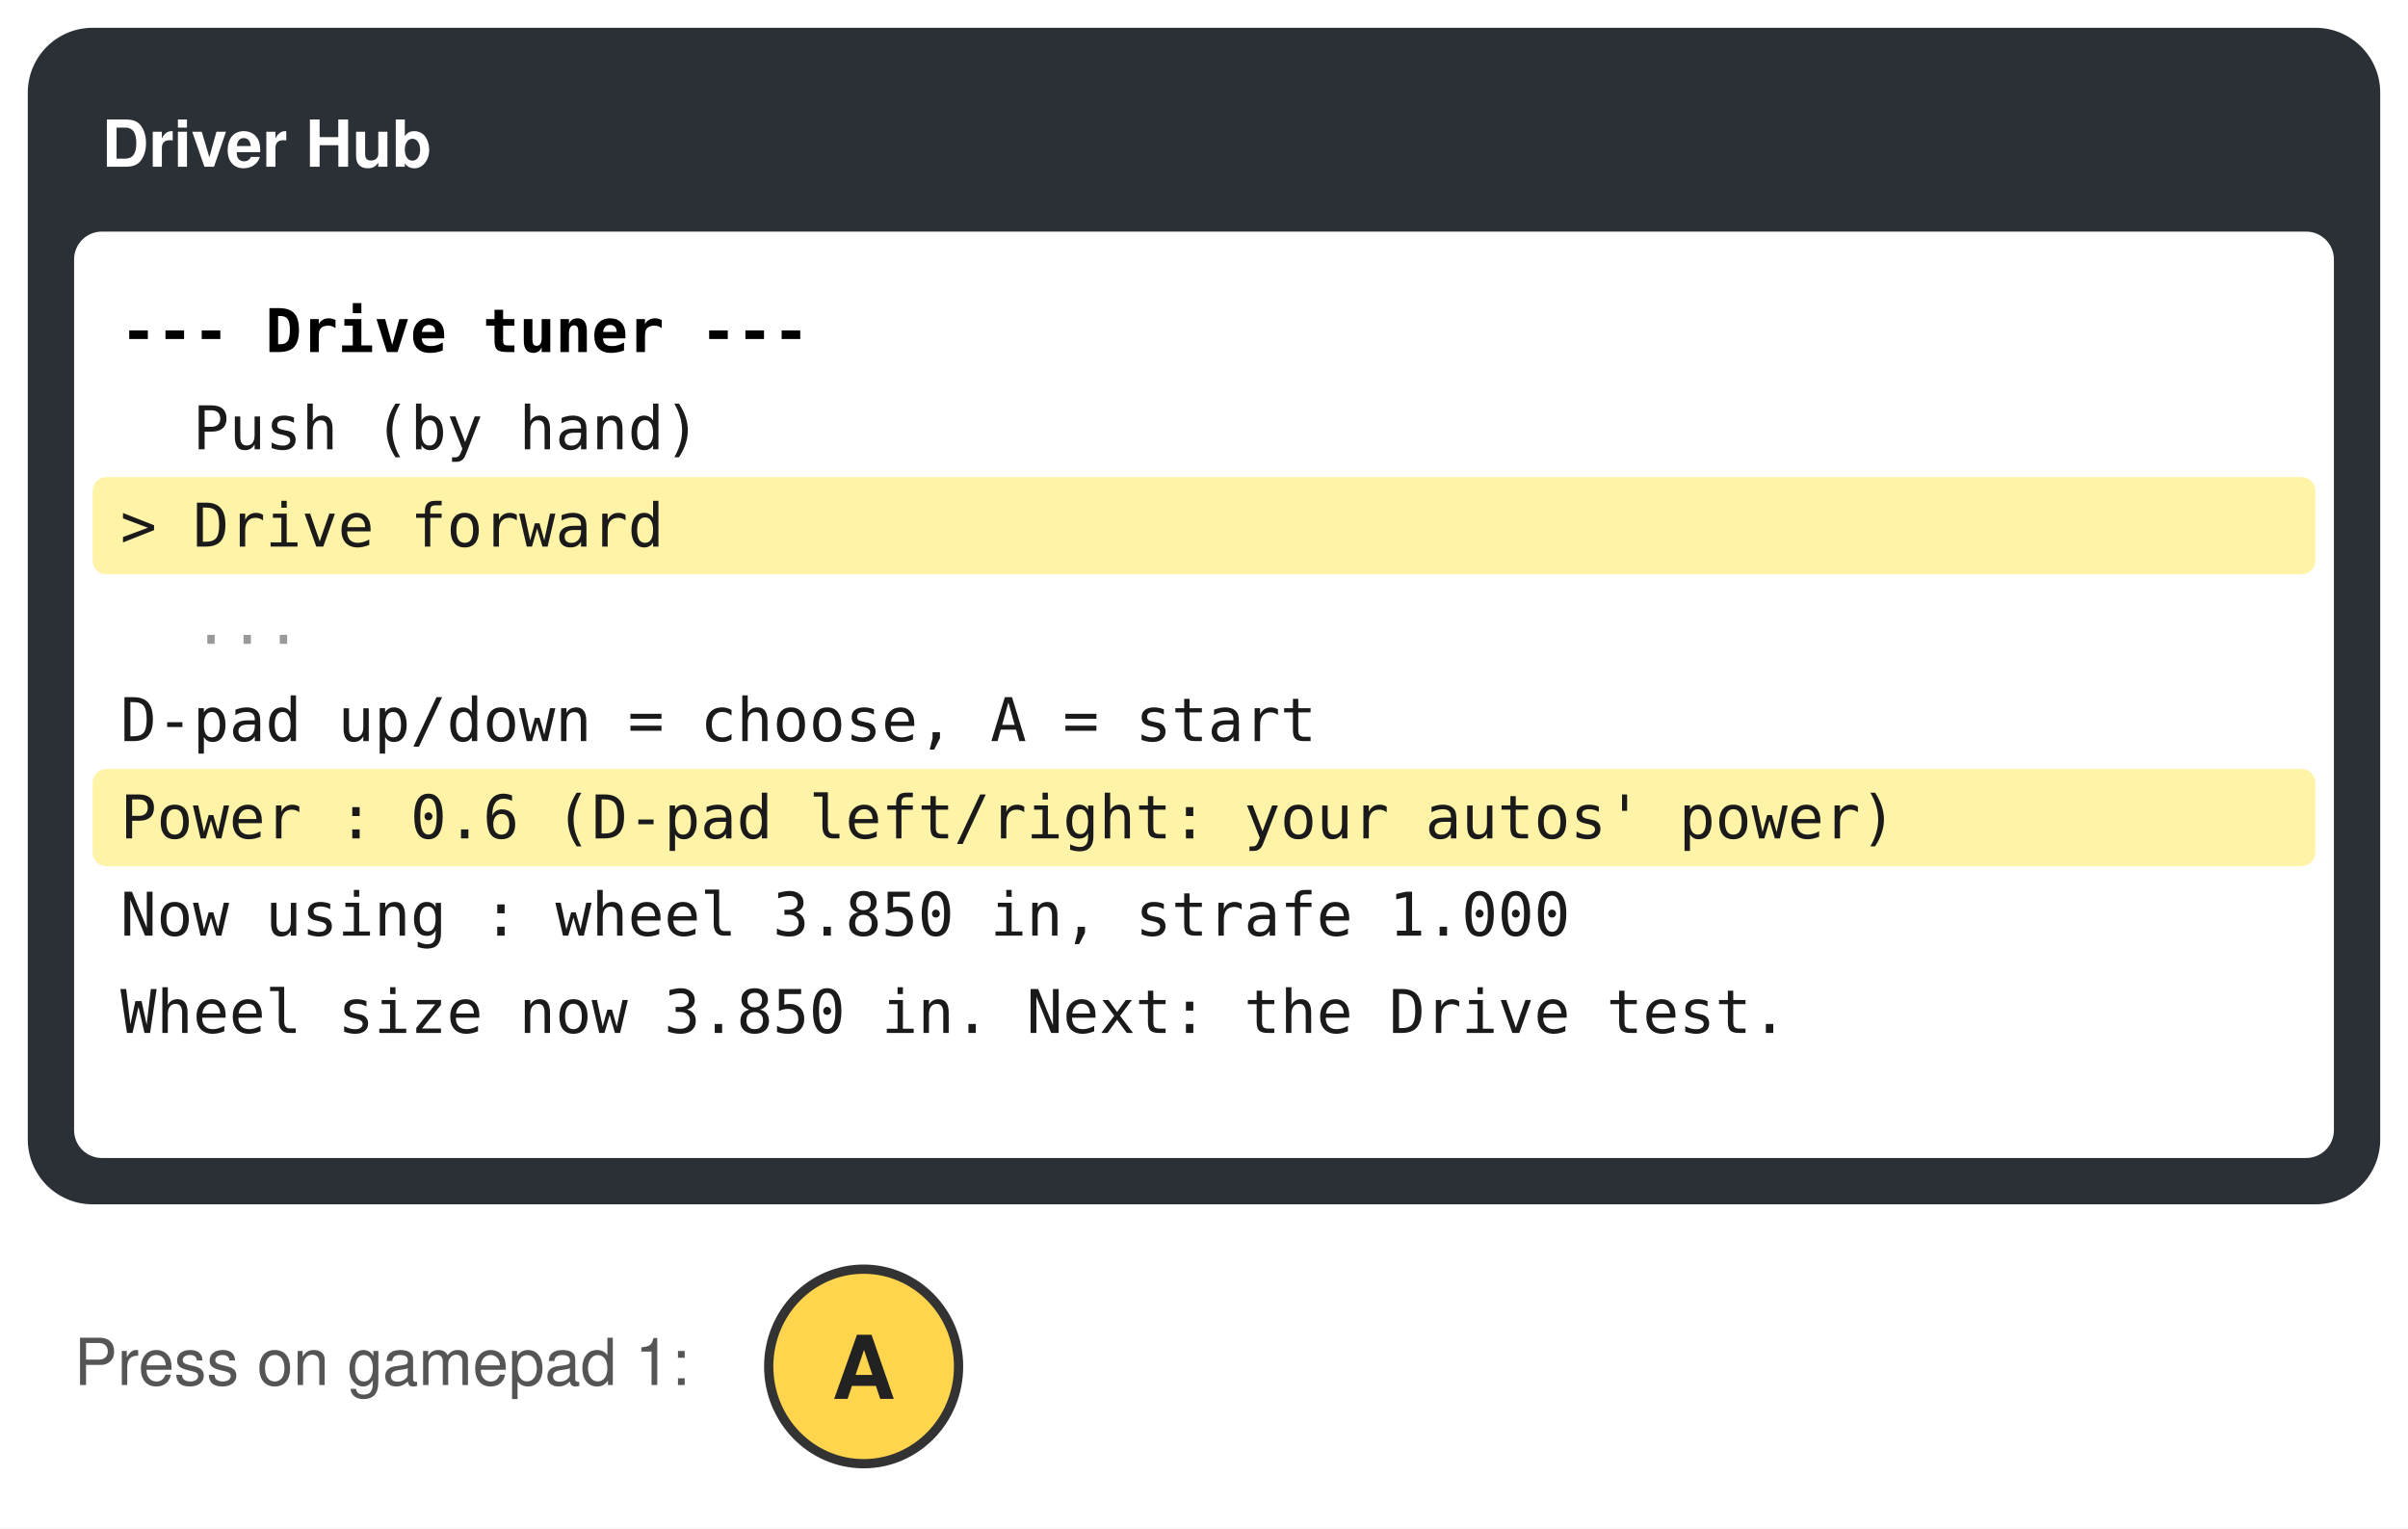
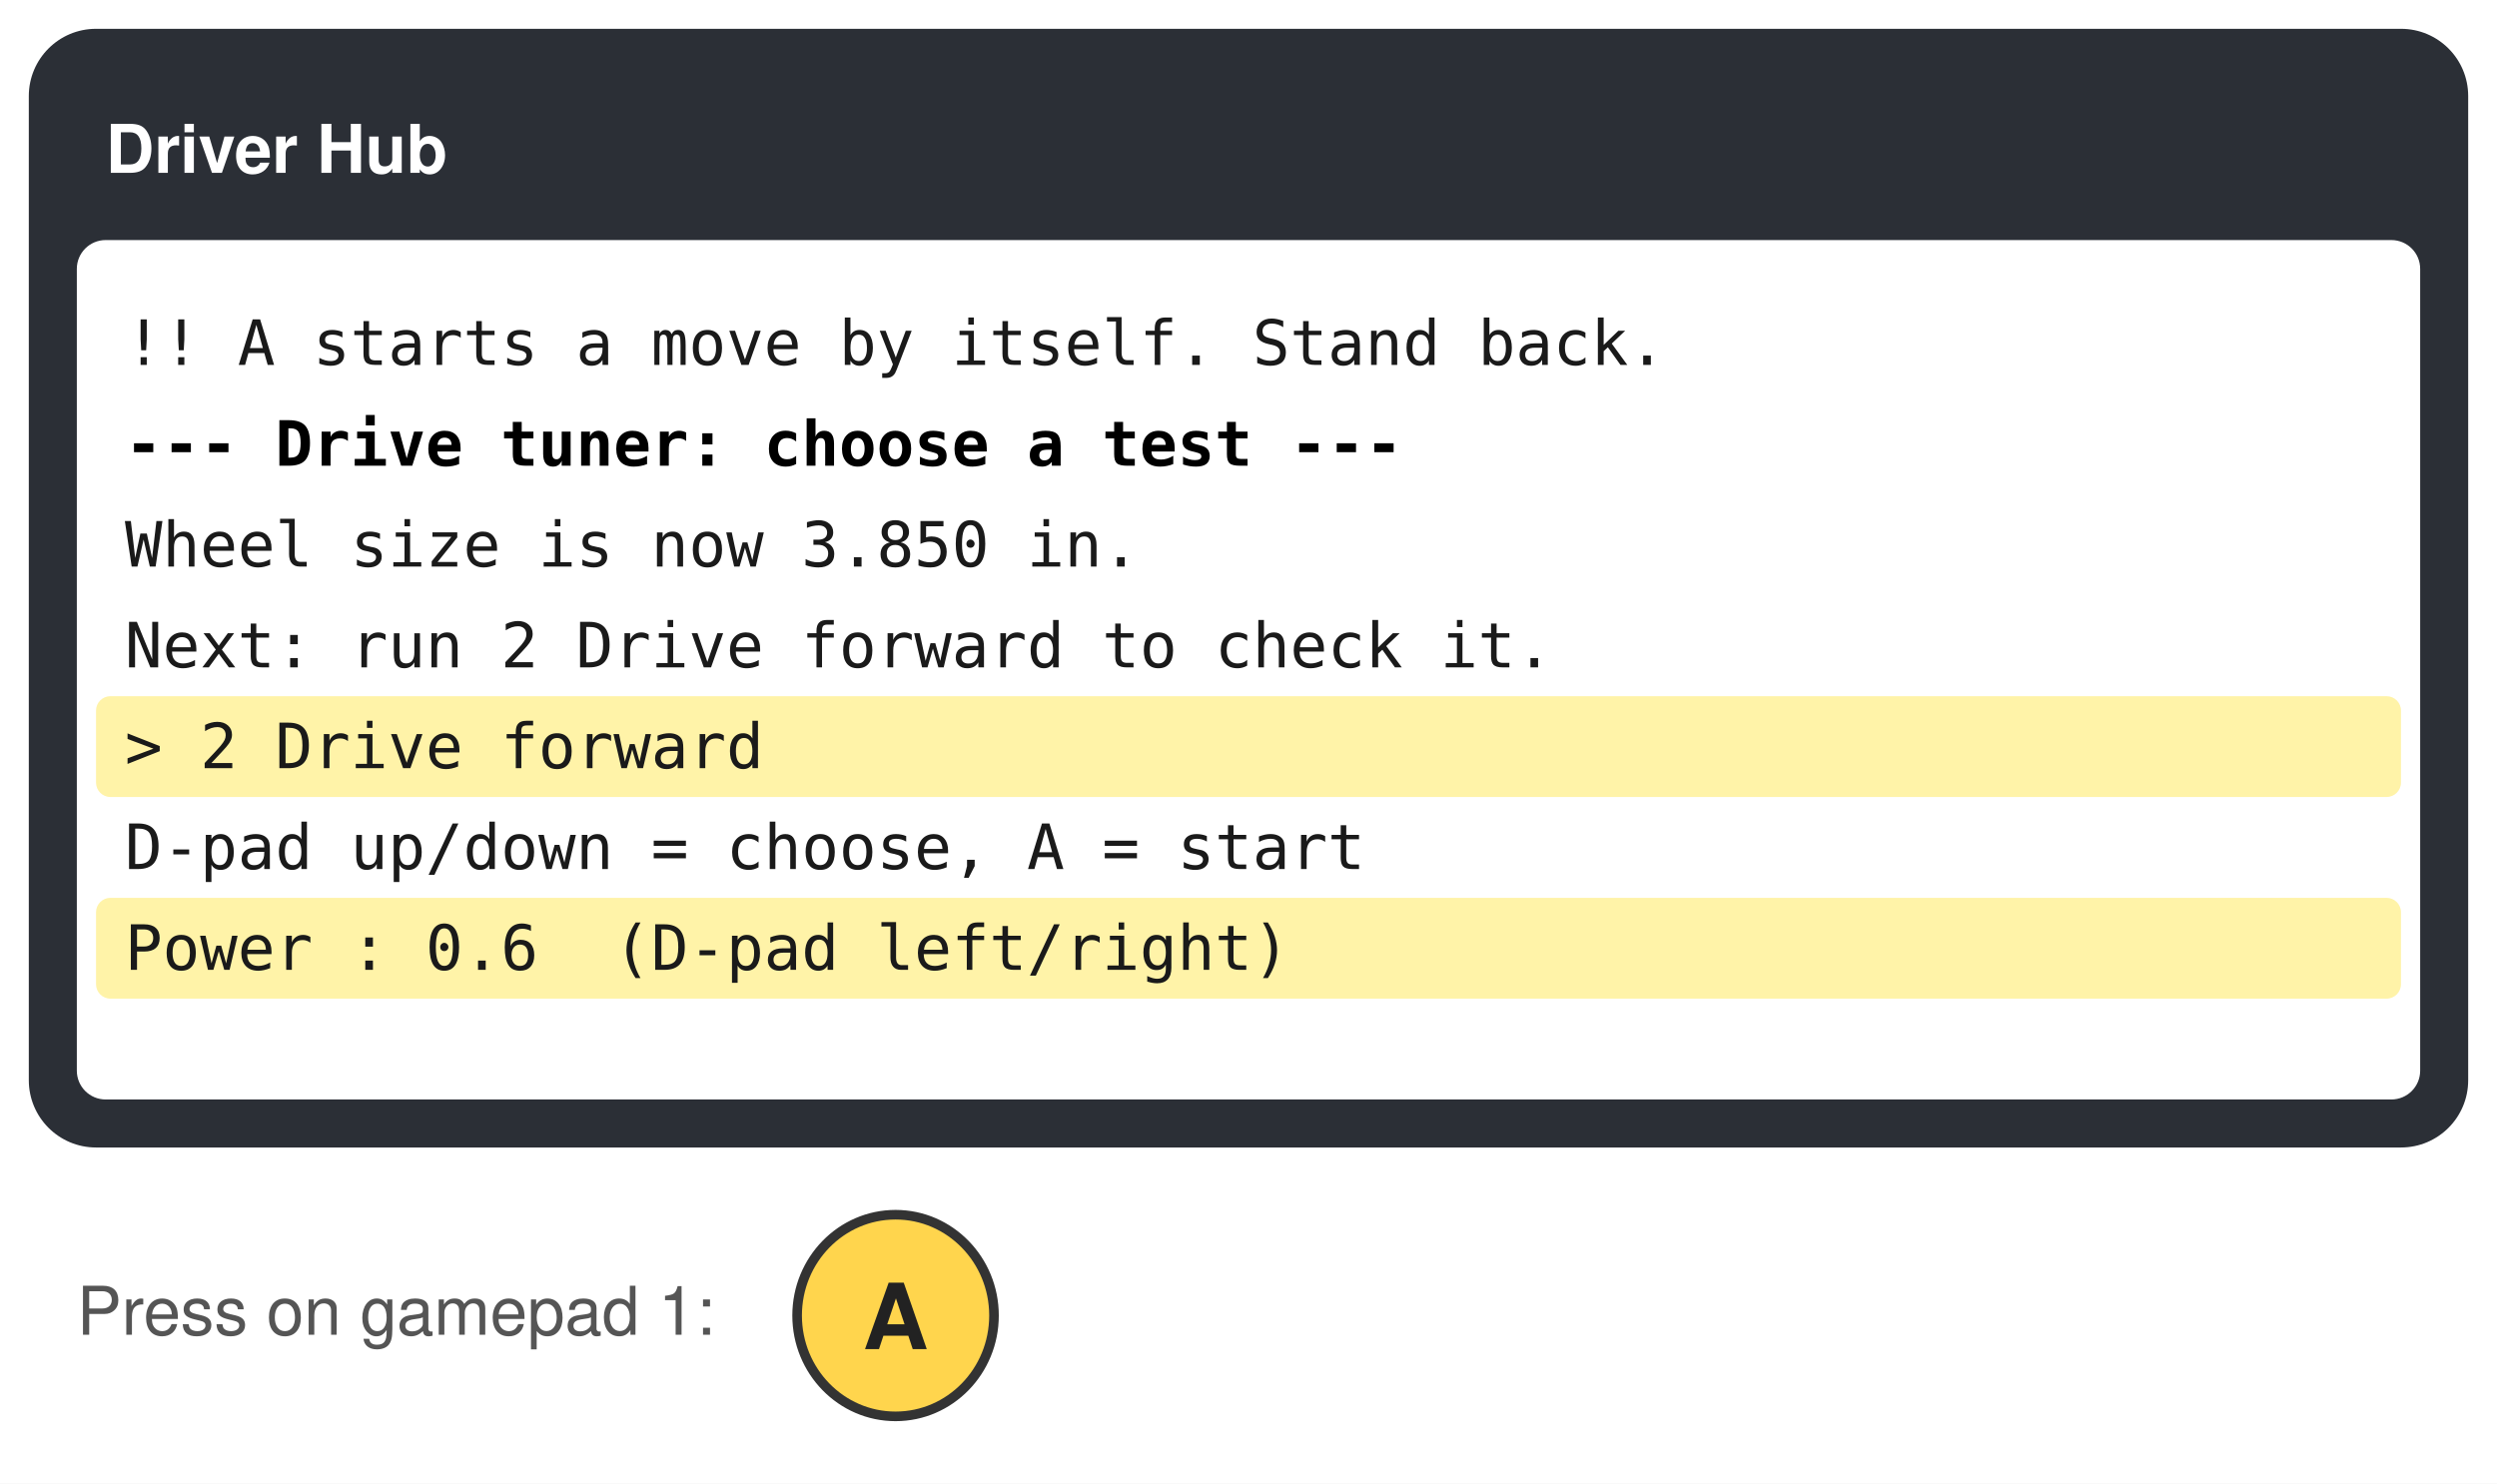
- <svg xmlns="http://www.w3.org/2000/svg" viewBox="0 0 520 330" width="520" height="330" font-family="Helvetica, Arial, sans-serif" font-size="15">
-   <rect width="520" height="330" fill="#ffffff" />
-   <text x="16" y="299" font-size="14" fill="#555">Press on gamepad 1:</text>
-   <rect x="166" y="274" width="41" height="42" rx="21" fill="#ffd54d" stroke="#333" stroke-width="2" />
-   <text x="186.5" y="302" text-anchor="middle" font-size="19" font-weight="bold" fill="#222">A</text>
-   <rect x="6" y="6" width="508" height="254" rx="14" fill="#2b2f36" />
+ <svg xmlns="http://www.w3.org/2000/svg" viewBox="0 0 520 309" width="520" height="309" font-family="Helvetica, Arial, sans-serif" font-size="15">
+   <rect width="520" height="309" fill="#ffffff" />
+   <text x="16" y="278" font-size="14" fill="#555">Press on gamepad 1:</text>
+   <rect x="166" y="253" width="41" height="42" rx="21" fill="#ffd54d" stroke="#333" stroke-width="2" />
+   <text x="186.5" y="281" text-anchor="middle" font-size="19" font-weight="bold" fill="#222">A</text>
+   <rect x="6" y="6" width="508" height="233" rx="14" fill="#2b2f36" />
  <text x="22" y="36" fill="#ffffff" font-size="14" font-weight="bold">Driver Hub</text>
-   <rect x="16" y="50" width="488" height="200" rx="6" fill="#ffffff" />
-   <text x="26" y="76" font-family="Menlo, Consolas, monospace" font-size="13" font-weight="bold" xml:space="preserve">--- Drive tuner ---</text>
-   <text x="26" y="97" font-family="Menlo, Consolas, monospace" font-size="13" fill="#1a1a1a" xml:space="preserve">  Push (by hand)</text>
-   <rect x="20" y="103" width="480" height="21" rx="3" fill="#fff3a8" />
-   <text x="26" y="118" font-family="Menlo, Consolas, monospace" font-size="13" fill="#1a1a1a" xml:space="preserve">&gt; Drive forward</text>
-   <text x="26" y="139" font-family="Menlo, Consolas, monospace" font-size="13" fill="#999" xml:space="preserve">  ...</text>
-   <text x="26" y="160" font-family="Menlo, Consolas, monospace" font-size="13" fill="#1a1a1a" xml:space="preserve">D-pad up/down = choose, A = start</text>
-   <rect x="20" y="166" width="480" height="21" rx="3" fill="#fff3a8" />
-   <text x="26" y="181" font-family="Menlo, Consolas, monospace" font-size="13" fill="#1a1a1a" xml:space="preserve">Power : 0.6 (D-pad left/right: your autos' power)</text>
-   <text x="26" y="202" font-family="Menlo, Consolas, monospace" font-size="13" fill="#1a1a1a" xml:space="preserve">Now using : wheel 3.850 in, strafe 1.000</text>
-   <text x="26" y="223" font-family="Menlo, Consolas, monospace" font-size="13" fill="#1a1a1a" xml:space="preserve">Wheel size now 3.850 in. Next: the Drive test.</text>
+   <rect x="16" y="50" width="488" height="179" rx="6" fill="#ffffff" />
+   <text x="26" y="76" font-family="Menlo, Consolas, monospace" font-size="13" fill="#1a1a1a" xml:space="preserve">!! A starts a move by itself. Stand back.</text>
+   <text x="26" y="97" font-family="Menlo, Consolas, monospace" font-size="13" font-weight="bold" xml:space="preserve">--- Drive tuner: choose a test ---</text>
+   <text x="26" y="118" font-family="Menlo, Consolas, monospace" font-size="13" fill="#1a1a1a" xml:space="preserve">Wheel size is now 3.850 in.</text>
+   <text x="26" y="139" font-family="Menlo, Consolas, monospace" font-size="13" fill="#1a1a1a" xml:space="preserve">Next: run 2 Drive forward to check it.</text>
+   <rect x="20" y="145" width="480" height="21" rx="3" fill="#fff3a8" />
+   <text x="26" y="160" font-family="Menlo, Consolas, monospace" font-size="13" fill="#1a1a1a" xml:space="preserve">&gt; 2 Drive forward</text>
+   <text x="26" y="181" font-family="Menlo, Consolas, monospace" font-size="13" fill="#1a1a1a" xml:space="preserve">D-pad up/down = choose, A = start</text>
+   <rect x="20" y="187" width="480" height="21" rx="3" fill="#fff3a8" />
+   <text x="26" y="202" font-family="Menlo, Consolas, monospace" font-size="13" fill="#1a1a1a" xml:space="preserve">Power : 0.6  (D-pad left/right)</text>
</svg>
